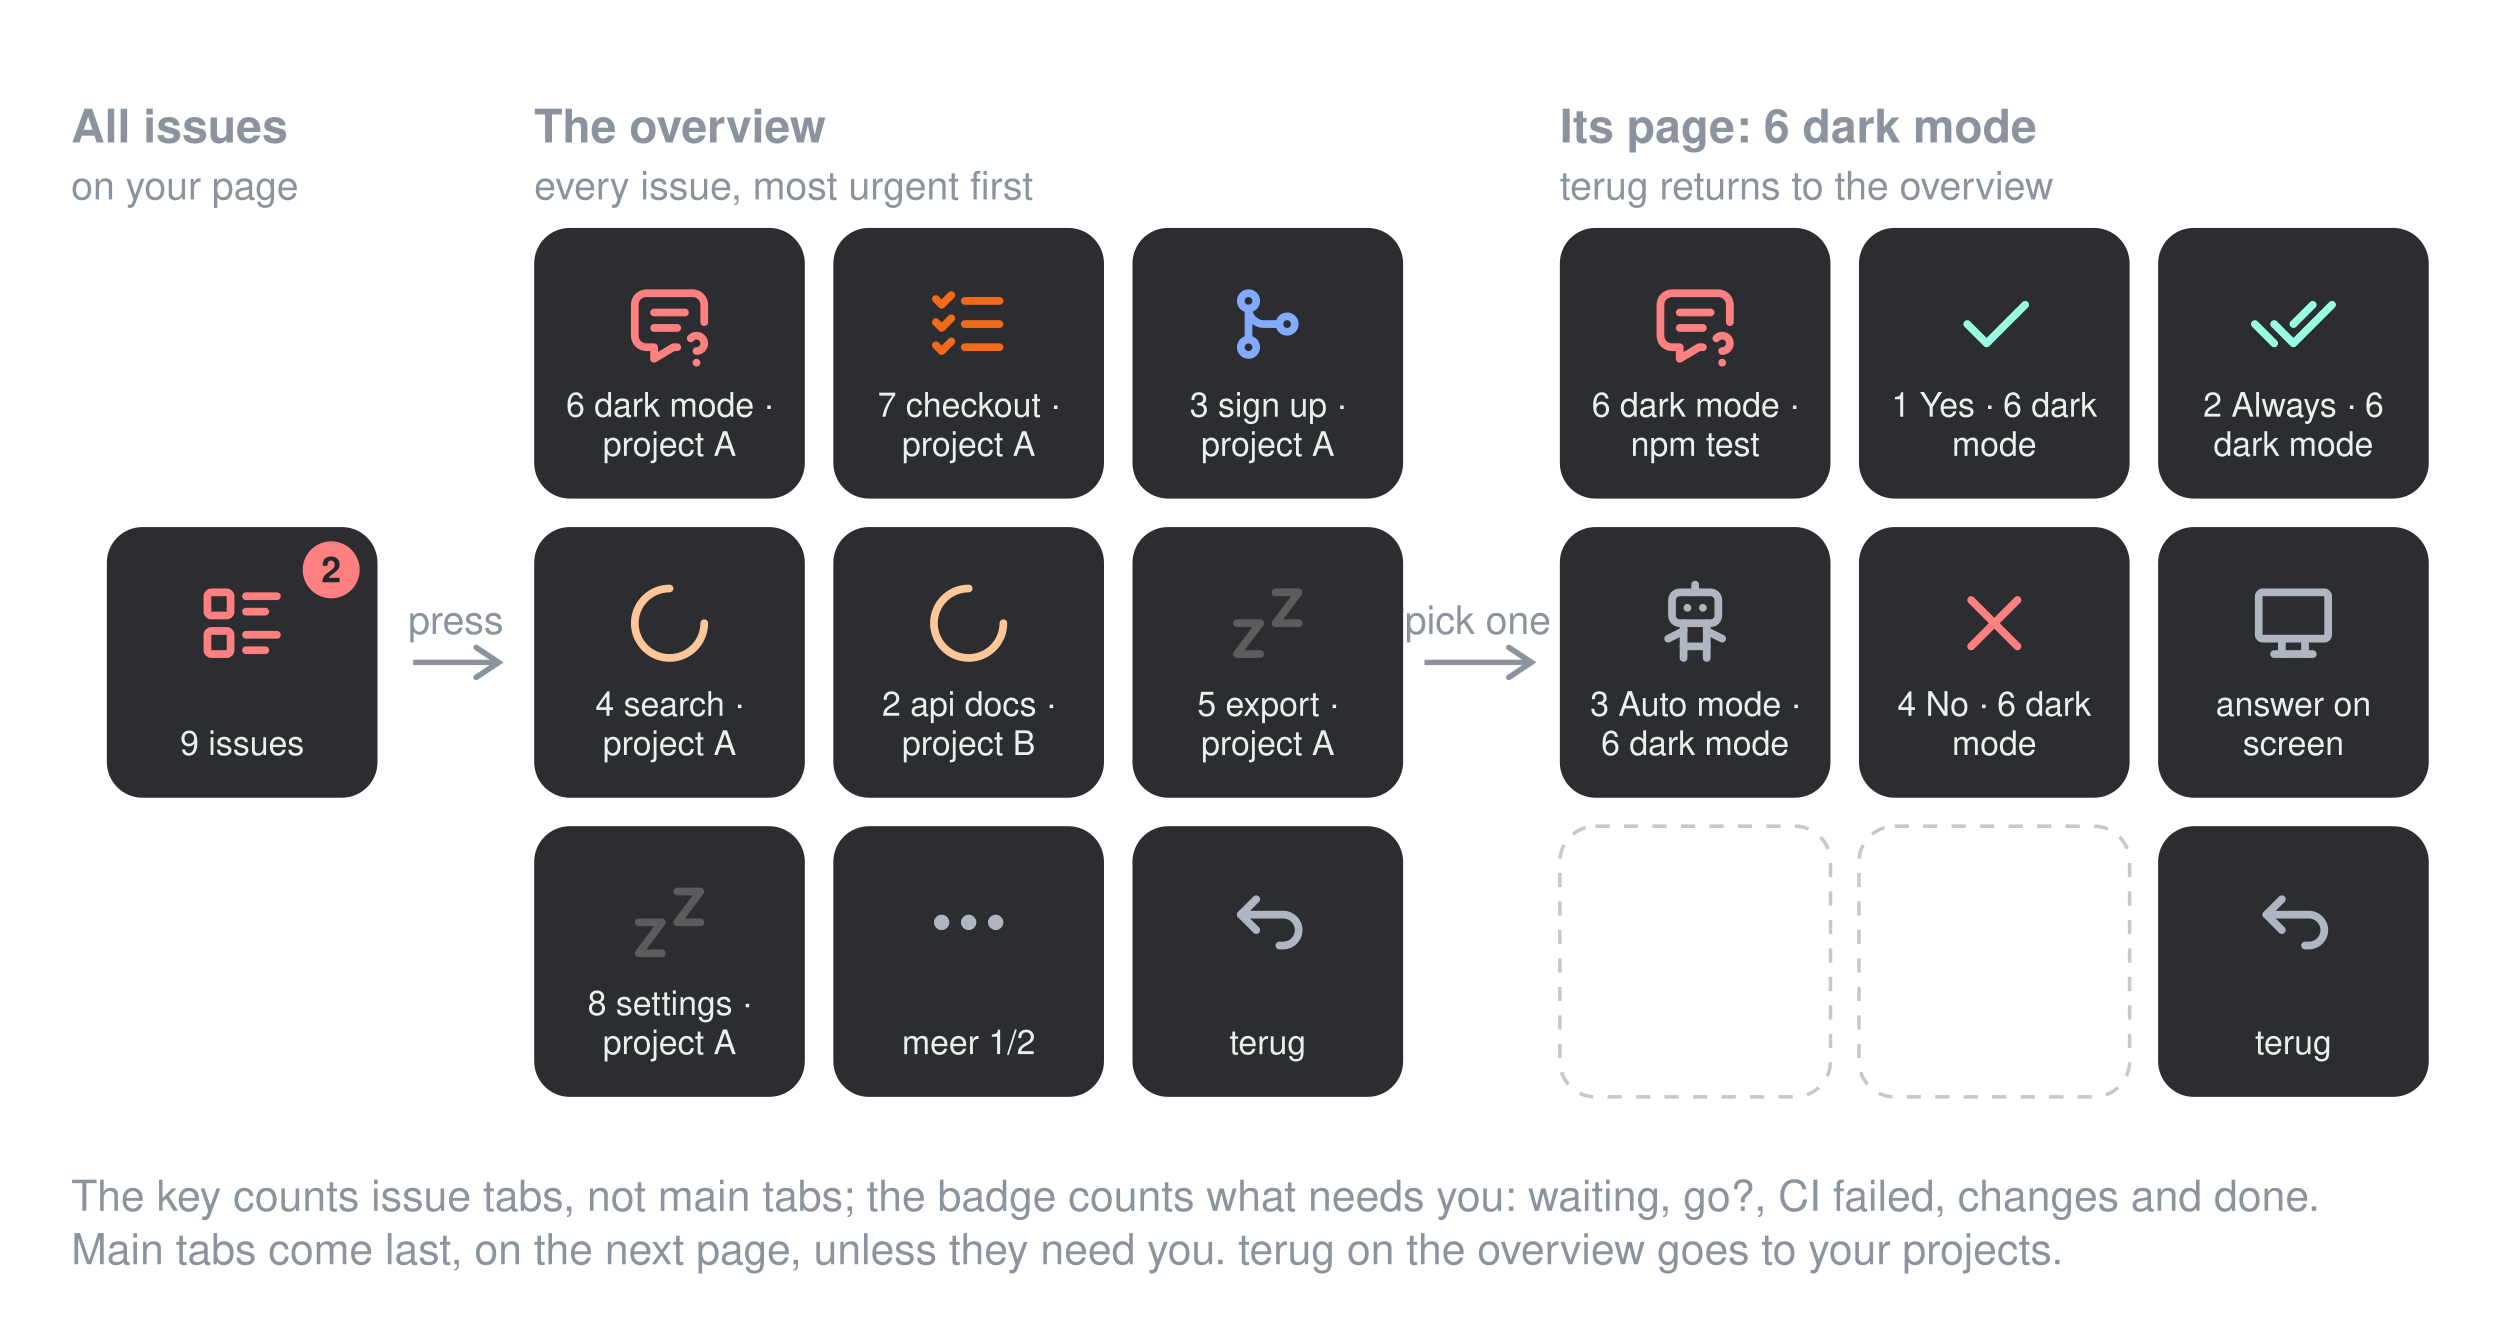
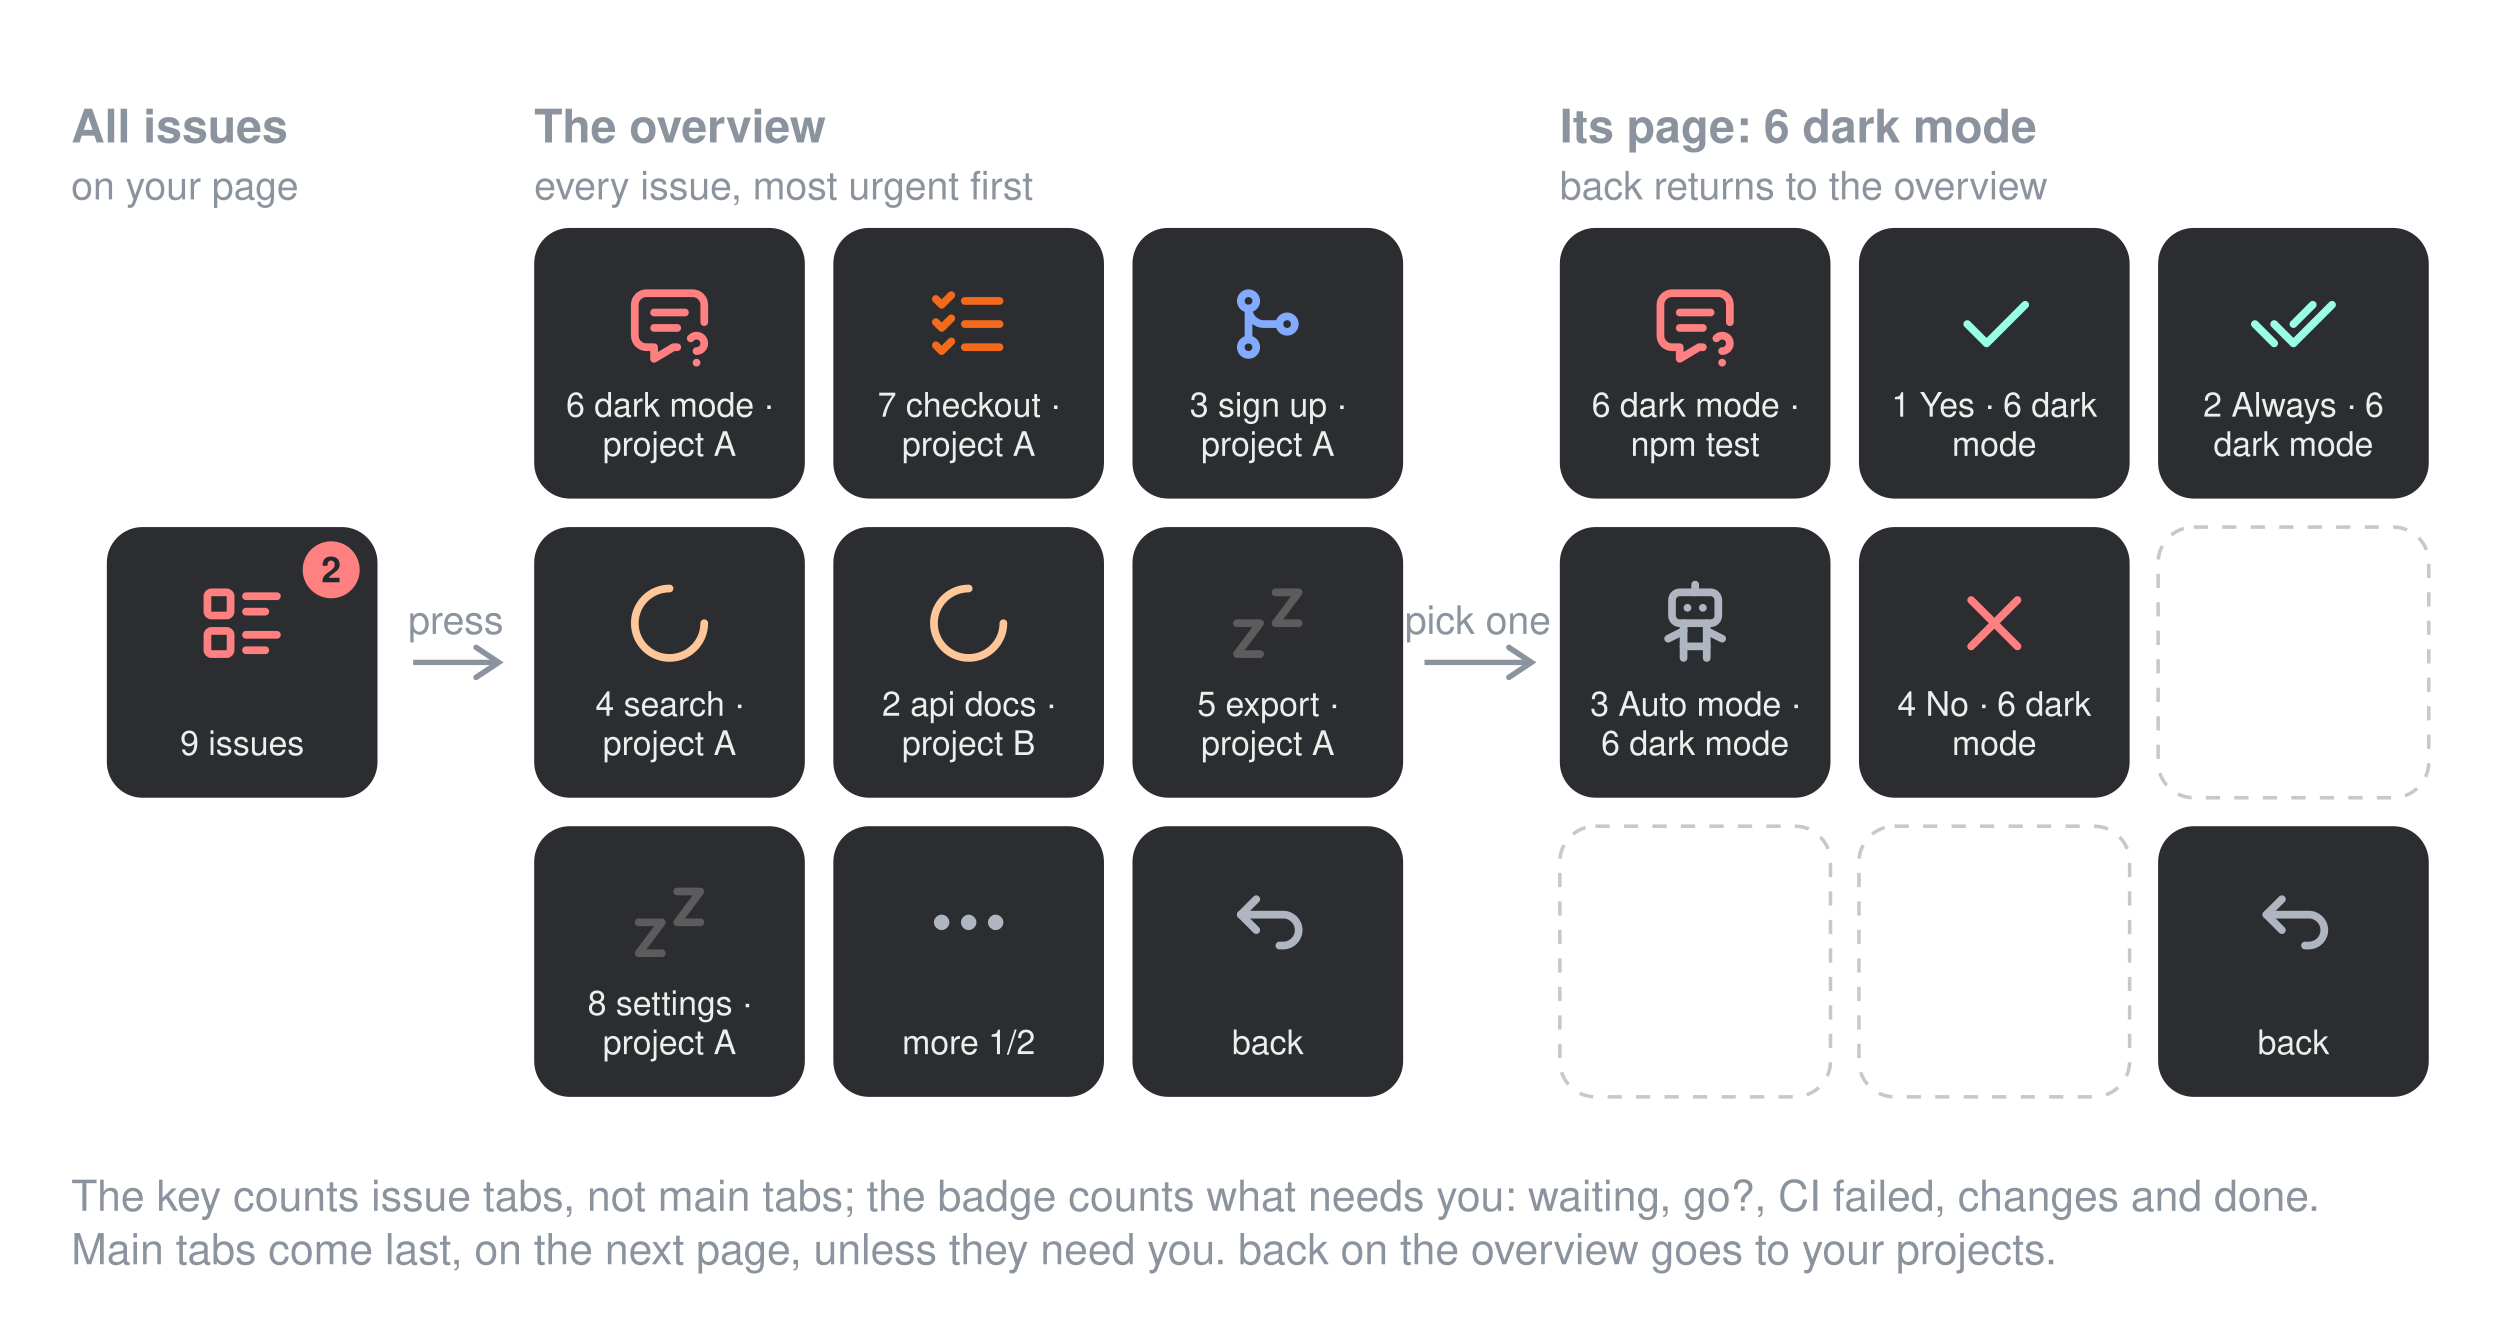
<svg xmlns="http://www.w3.org/2000/svg" viewBox="0 0 702 370" width="702" height="370" font-family="-apple-system, BlinkMacSystemFont, 'Segoe UI', Helvetica, Arial, sans-serif">
  <defs>
    <marker id="a" viewBox="0 0 10 10" refX="8" refY="5" markerWidth="7" markerHeight="7" orient="auto">
      <path d="M2 1L8 5L2 9" fill="none" stroke="#8b949e" stroke-width="1.5" stroke-linecap="round" />
    </marker>
  </defs>
  <text x="20" y="40" font-size="13" font-weight="600" fill="#8b949e" text-anchor="start">All issues</text>
  <text x="20" y="56" font-size="11" font-weight="400" fill="#8b949e" text-anchor="start">on your page</text>
  <rect x="30" y="148" width="76" height="76" rx="10" fill="#2b2d30" />
  <g transform="translate(55.0 162.0) scale(1.083333)" fill="none" stroke="#ff8080" stroke-width="2" stroke-linecap="round" stroke-linejoin="round">
    <path d="M13 5h8" />
    <path d="M13 9h5" />
    <path d="M13 15h8" />
    <path d="M13 19h5" />
    <path d="M3 4m0 1a1 1 0 0 1 1 -1h4a1 1 0 0 1 1 1v4a1 1 0 0 1 -1 1h-4a1 1 0 0 1 -1 -1z" />
    <path d="M3 14m0 1a1 1 0 0 1 1 -1h4a1 1 0 0 1 1 1v4a1 1 0 0 1 -1 1h-4a1 1 0 0 1 -1 -1z" />
  </g>
  <circle cx="93" cy="160" r="8" fill="#ff8080" />
  <text x="93" y="163.5" text-anchor="middle" font-size="10" font-weight="600" fill="#24282d">2</text>
  <text x="68.0" y="212" text-anchor="middle" font-size="9.5" fill="#ebf0ec">9 issues</text>
  <text x="150" y="40" font-size="13" font-weight="600" fill="#8b949e" text-anchor="start">The overview</text>
  <text x="150" y="56" font-size="11" font-weight="400" fill="#8b949e" text-anchor="start">every issue, most urgent first</text>
  <rect x="150" y="64" width="76" height="76" rx="10" fill="#2b2d30" />
  <g transform="translate(175.0 78.0) scale(1.083333)" fill="none" stroke="#ff8080" stroke-width="2" stroke-linecap="round" stroke-linejoin="round">
    <path d="M8 9h8" />
    <path d="M8 13h6" />
    <path d="M14 18h-1l-5 3v-3h-2a3 3 0 0 1 -3 -3v-8a3 3 0 0 1 3 -3h12a3 3 0 0 1 3 3v4.5" />
    <path d="M19 22v.01" />
    <path d="M19 19a2.003 2.003 0 0 0 .914 -3.782a1.98 1.98 0 0 0 -2.414 .483" />
  </g>
  <text x="188.0" y="117" text-anchor="middle" font-size="9.5" fill="#ebf0ec">6 dark mode ·</text>
  <text x="188.0" y="128" text-anchor="middle" font-size="9.5" fill="#ebf0ec">project A</text>
  <rect x="234" y="64" width="76" height="76" rx="10" fill="#2b2d30" />
  <g transform="translate(259.0 78.0) scale(1.083333)" fill="none" stroke="#f36a1b" stroke-width="2" stroke-linecap="round" stroke-linejoin="round">
    <path d="M3.5 5.5l1.5 1.5l2.5 -2.5" />
    <path d="M3.5 11.5l1.5 1.5l2.5 -2.5" />
    <path d="M3.5 17.5l1.5 1.5l2.5 -2.5" />
    <path d="M11 6l9 0" />
    <path d="M11 12l9 0" />
    <path d="M11 18l9 0" />
  </g>
  <text x="272.0" y="117" text-anchor="middle" font-size="9.5" fill="#ebf0ec">7 checkout ·</text>
  <text x="272.0" y="128" text-anchor="middle" font-size="9.5" fill="#ebf0ec">project A</text>
  <rect x="318" y="64" width="76" height="76" rx="10" fill="#2b2d30" />
  <g transform="translate(343.0 78.0) scale(1.083333)" fill="none" stroke="#82aaff" stroke-width="2" stroke-linecap="round" stroke-linejoin="round">
    <path d="M7 18m-2 0a2 2 0 1 0 4 0a2 2 0 1 0 -4 0" />
    <path d="M7 6m-2 0a2 2 0 1 0 4 0a2 2 0 1 0 -4 0" />
    <path d="M17 12m-2 0a2 2 0 1 0 4 0a2 2 0 1 0 -4 0" />
    <path d="M7 8l0 8" />
    <path d="M7 8a4 4 0 0 0 4 4h4" />
  </g>
  <text x="356.0" y="117" text-anchor="middle" font-size="9.5" fill="#ebf0ec">3 sign up ·</text>
  <text x="356.0" y="128" text-anchor="middle" font-size="9.5" fill="#ebf0ec">project A</text>
  <rect x="150" y="148" width="76" height="76" rx="10" fill="#2b2d30" />
  <g transform="translate(175.0 162.0) scale(1.083333)" fill="none" stroke="#ffc799" stroke-width="2" stroke-linecap="round" stroke-linejoin="round">
    <path d="M12 3a9 9 0 1 0 9 9" />
  </g>
  <text x="188.0" y="201" text-anchor="middle" font-size="9.5" fill="#ebf0ec">4 search ·</text>
  <text x="188.0" y="212" text-anchor="middle" font-size="9.5" fill="#ebf0ec">project A</text>
  <rect x="234" y="148" width="76" height="76" rx="10" fill="#2b2d30" />
  <g transform="translate(259.0 162.0) scale(1.083333)" fill="none" stroke="#ffc799" stroke-width="2" stroke-linecap="round" stroke-linejoin="round">
    <path d="M12 3a9 9 0 1 0 9 9" />
  </g>
  <text x="272.0" y="201" text-anchor="middle" font-size="9.5" fill="#ebf0ec">2 api docs ·</text>
  <text x="272.0" y="212" text-anchor="middle" font-size="9.5" fill="#ebf0ec">project B</text>
  <rect x="318" y="148" width="76" height="76" rx="10" fill="#2b2d30" />
  <g transform="translate(343.0 162.0) scale(1.083333)" fill="none" stroke="#5c5c5c" stroke-width="2" stroke-linecap="round" stroke-linejoin="round">
    <path d="M4 12h6l-6 8h6" />
    <path d="M14 4h6l-6 8h6" />
  </g>
  <text x="356.0" y="201" text-anchor="middle" font-size="9.5" fill="#ebf0ec">5 export ·</text>
  <text x="356.0" y="212" text-anchor="middle" font-size="9.5" fill="#ebf0ec">project A</text>
  <rect x="150" y="232" width="76" height="76" rx="10" fill="#2b2d30" />
  <g transform="translate(175.0 246.0) scale(1.083333)" fill="none" stroke="#5c5c5c" stroke-width="2" stroke-linecap="round" stroke-linejoin="round">
    <path d="M4 12h6l-6 8h6" />
    <path d="M14 4h6l-6 8h6" />
  </g>
  <text x="188.0" y="285" text-anchor="middle" font-size="9.5" fill="#ebf0ec">8 settings ·</text>
  <text x="188.0" y="296" text-anchor="middle" font-size="9.5" fill="#ebf0ec">project A</text>
  <rect x="234" y="232" width="76" height="76" rx="10" fill="#2b2d30" />
  <g transform="translate(259.0 246.0) scale(1.083333)" fill="none" stroke="#afb6c2" stroke-width="2" stroke-linecap="round" stroke-linejoin="round">
    <path d="M5 12m-1 0a1 1 0 1 0 2 0a1 1 0 1 0 -2 0" />
    <path d="M12 12m-1 0a1 1 0 1 0 2 0a1 1 0 1 0 -2 0" />
    <path d="M19 12m-1 0a1 1 0 1 0 2 0a1 1 0 1 0 -2 0" />
  </g>
-   <text x="272.0" y="296" text-anchor="middle" font-size="9.5" fill="#ebf0ec">meer 1/2</text>
+   <text x="272.0" y="296" text-anchor="middle" font-size="9.5" fill="#ebf0ec">more 1/2</text>
  <rect x="318" y="232" width="76" height="76" rx="10" fill="#2b2d30" />
  <g transform="translate(343.0 246.0) scale(1.083333)" fill="none" stroke="#afb6c2" stroke-width="2" stroke-linecap="round" stroke-linejoin="round">
    <path d="M9 14l-4 -4l4 -4" />
    <path d="M5 10h11a4 4 0 1 1 0 8h-1" />
  </g>
-   <text x="356.0" y="296" text-anchor="middle" font-size="9.5" fill="#ebf0ec">terug</text>
+   <text x="356.0" y="296" text-anchor="middle" font-size="9.5" fill="#ebf0ec">back</text>
  <text x="438" y="40" font-size="13" font-weight="600" fill="#8b949e" text-anchor="start">Its page: 6 dark mode</text>
-   <text x="438" y="56" font-size="11" font-weight="400" fill="#8b949e" text-anchor="start">terug returns to the overview</text>
+   <text x="438" y="56" font-size="11" font-weight="400" fill="#8b949e" text-anchor="start">back returns to the overview</text>
  <rect x="438" y="64" width="76" height="76" rx="10" fill="#2b2d30" />
  <g transform="translate(463.0 78.0) scale(1.083333)" fill="none" stroke="#ff8080" stroke-width="2" stroke-linecap="round" stroke-linejoin="round">
    <path d="M8 9h8" />
    <path d="M8 13h6" />
    <path d="M14 18h-1l-5 3v-3h-2a3 3 0 0 1 -3 -3v-8a3 3 0 0 1 3 -3h12a3 3 0 0 1 3 3v4.5" />
    <path d="M19 22v.01" />
    <path d="M19 19a2.003 2.003 0 0 0 .914 -3.782a1.98 1.98 0 0 0 -2.414 .483" />
  </g>
  <text x="476.0" y="117" text-anchor="middle" font-size="9.5" fill="#ebf0ec">6 dark mode ·</text>
  <text x="476.0" y="128" text-anchor="middle" font-size="9.5" fill="#ebf0ec">npm test</text>
  <rect x="522" y="64" width="76" height="76" rx="10" fill="#2b2d30" />
  <g transform="translate(547.0 78.0) scale(1.083333)" fill="none" stroke="#99ffe4" stroke-width="2" stroke-linecap="round" stroke-linejoin="round">
    <path d="M5 12l5 5l10 -10" />
  </g>
  <text x="560.0" y="117" text-anchor="middle" font-size="9.5" fill="#ebf0ec">1 Yes · 6 dark</text>
  <text x="560.0" y="128" text-anchor="middle" font-size="9.5" fill="#ebf0ec">mode</text>
  <rect x="606" y="64" width="76" height="76" rx="10" fill="#2b2d30" />
  <g transform="translate(631.0 78.0) scale(1.083333)" fill="none" stroke="#99ffe4" stroke-width="2" stroke-linecap="round" stroke-linejoin="round">
    <path d="M7 12l5 5l10 -10" />
    <path d="M2 12l5 5m5 -5l5 -5" />
  </g>
  <text x="644.0" y="117" text-anchor="middle" font-size="9.5" fill="#ebf0ec">2 Always · 6</text>
  <text x="644.0" y="128" text-anchor="middle" font-size="9.5" fill="#ebf0ec">dark mode</text>
  <rect x="438" y="148" width="76" height="76" rx="10" fill="#2b2d30" />
  <g transform="translate(463.0 162.0) scale(1.083333)" fill="none" stroke="#afb6c2" stroke-width="2" stroke-linecap="round" stroke-linejoin="round">
    <path d="M6 4m0 2a2 2 0 0 1 2 -2h8a2 2 0 0 1 2 2v4a2 2 0 0 1 -2 2h-8a2 2 0 0 1 -2 -2z" />
    <path d="M12 2v2" />
    <path d="M9 12v9" />
    <path d="M15 12v9" />
    <path d="M5 16l4 -2" />
    <path d="M15 14l4 2" />
    <path d="M9 18h6" />
    <path d="M10 8v.01" />
    <path d="M14 8v.01" />
  </g>
  <text x="476.0" y="201" text-anchor="middle" font-size="9.5" fill="#ebf0ec">3 Auto mode ·</text>
  <text x="476.0" y="212" text-anchor="middle" font-size="9.5" fill="#ebf0ec">6 dark mode</text>
  <rect x="522" y="148" width="76" height="76" rx="10" fill="#2b2d30" />
  <g transform="translate(547.0 162.0) scale(1.083333)" fill="none" stroke="#ff8080" stroke-width="2" stroke-linecap="round" stroke-linejoin="round">
    <path d="M18 6l-12 12" />
    <path d="M6 6l12 12" />
  </g>
  <text x="560.0" y="201" text-anchor="middle" font-size="9.5" fill="#ebf0ec">4 No · 6 dark</text>
  <text x="560.0" y="212" text-anchor="middle" font-size="9.5" fill="#ebf0ec">mode</text>
-   <rect x="606" y="148" width="76" height="76" rx="10" fill="#2b2d30" />
-   <g transform="translate(631.0 162.0) scale(1.083333)" fill="none" stroke="#afb6c2" stroke-width="2" stroke-linecap="round" stroke-linejoin="round">
-     <path d="M3 5a1 1 0 0 1 1 -1h16a1 1 0 0 1 1 1v10a1 1 0 0 1 -1 1h-16a1 1 0 0 1 -1 -1v-10z" />
-     <path d="M7 20h10" />
-     <path d="M9 16v4" />
-     <path d="M15 16v4" />
-   </g>
-   <text x="644.0" y="201" text-anchor="middle" font-size="9.5" fill="#ebf0ec">answer on</text>
-   <text x="644.0" y="212" text-anchor="middle" font-size="9.5" fill="#ebf0ec">screen</text>
+   <rect x="606" y="148" width="76" height="76" rx="10" fill="none" stroke="#8b949e" stroke-width="1" stroke-dasharray="4 4" opacity="0.5" />
  <rect x="438" y="232" width="76" height="76" rx="10" fill="none" stroke="#8b949e" stroke-width="1" stroke-dasharray="4 4" opacity="0.5" />
  <rect x="522" y="232" width="76" height="76" rx="10" fill="none" stroke="#8b949e" stroke-width="1" stroke-dasharray="4 4" opacity="0.5" />
  <rect x="606" y="232" width="76" height="76" rx="10" fill="#2b2d30" />
  <g transform="translate(631.0 246.0) scale(1.083333)" fill="none" stroke="#afb6c2" stroke-width="2" stroke-linecap="round" stroke-linejoin="round">
    <path d="M9 14l-4 -4l4 -4" />
    <path d="M5 10h11a4 4 0 1 1 0 8h-1" />
  </g>
-   <text x="644.0" y="296" text-anchor="middle" font-size="9.5" fill="#ebf0ec">terug</text>
+   <text x="644.0" y="296" text-anchor="middle" font-size="9.5" fill="#ebf0ec">back</text>
  <line x1="116" y1="186.0" x2="140" y2="186.0" stroke="#8b949e" stroke-width="1.5" marker-end="url(#a)" />
  <text x="128.0" y="178.0" font-size="11" font-weight="400" fill="#8b949e" text-anchor="middle">press</text>
  <line x1="400" y1="186.0" x2="430" y2="186.0" stroke="#8b949e" stroke-width="1.5" marker-end="url(#a)" />
  <text x="415.0" y="178.0" font-size="11" font-weight="400" fill="#8b949e" text-anchor="middle">pick one</text>
  <text x="20" y="340" font-size="12" font-weight="400" fill="#8b949e" text-anchor="start">The key counts issue tabs, not main tabs; the badge counts what needs you: waiting, go?, CI failed, changes and done.</text>
-   <text x="20" y="355" font-size="12" font-weight="400" fill="#8b949e" text-anchor="start">Main tabs come last, on the next page, unless they need you. terug on the overview goes to your projects.</text>
+   <text x="20" y="355" font-size="12" font-weight="400" fill="#8b949e" text-anchor="start">Main tabs come last, on the next page, unless they need you. back on the overview goes to your projects.</text>
</svg>
